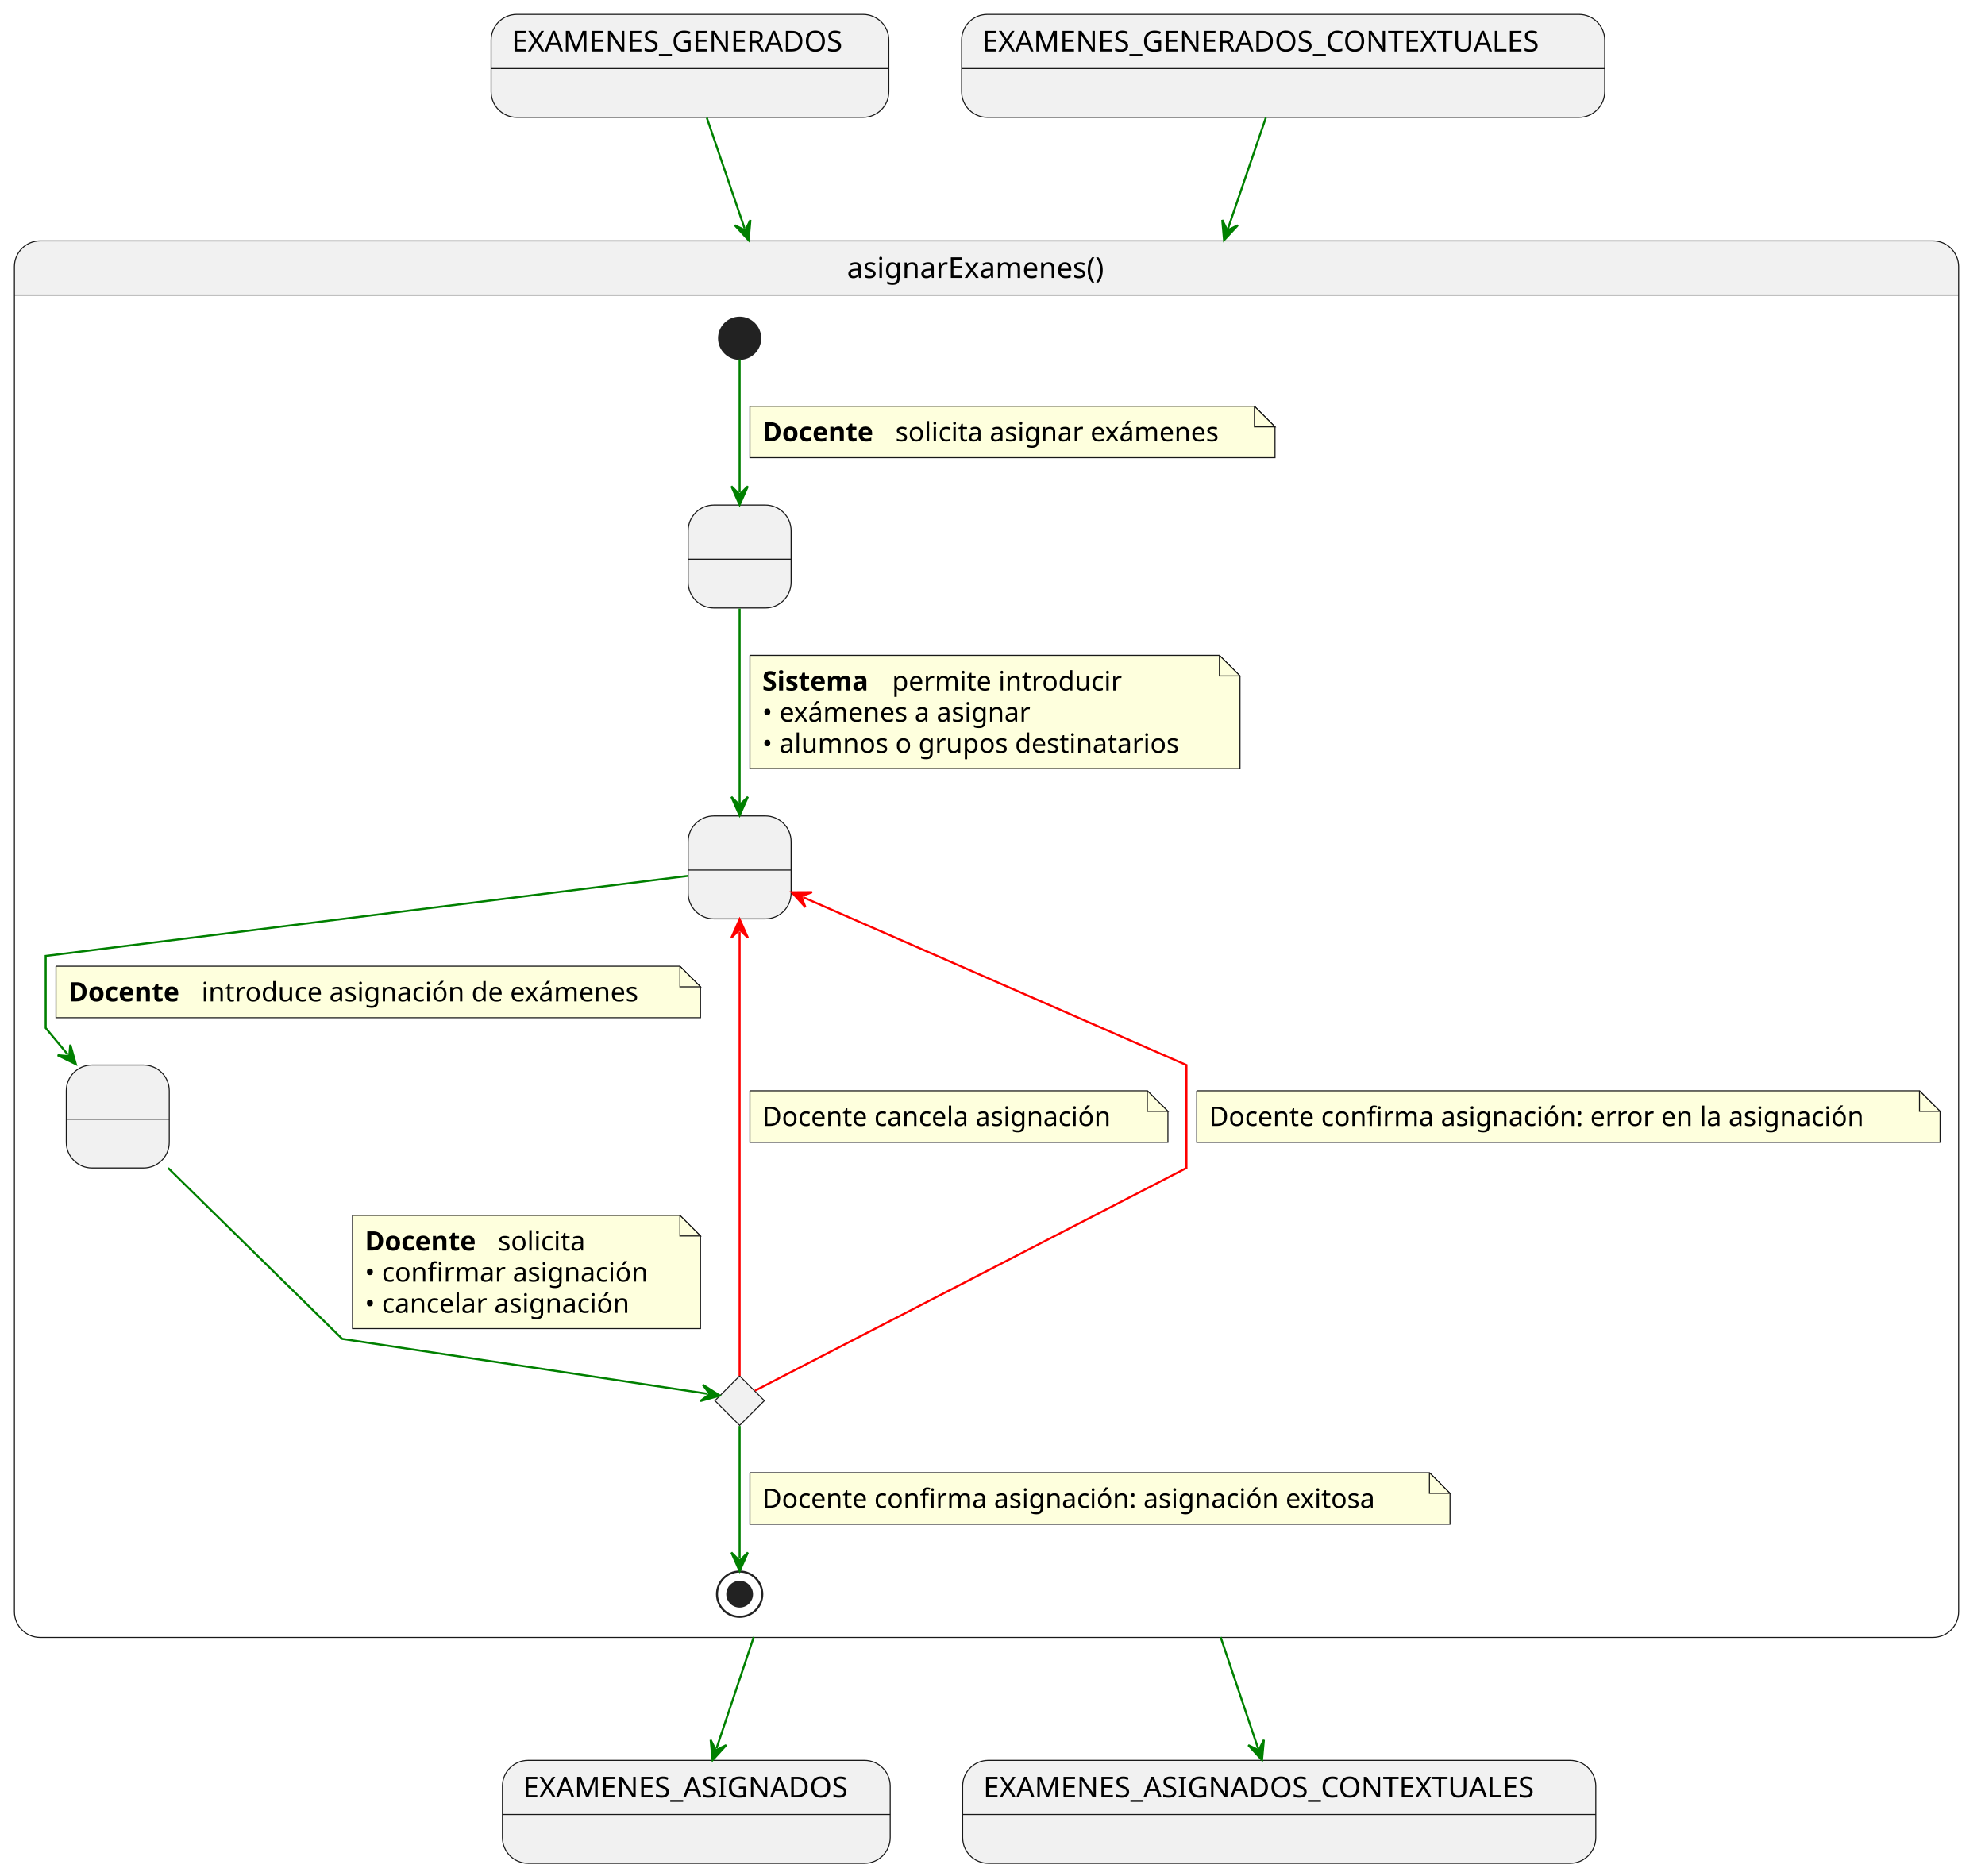
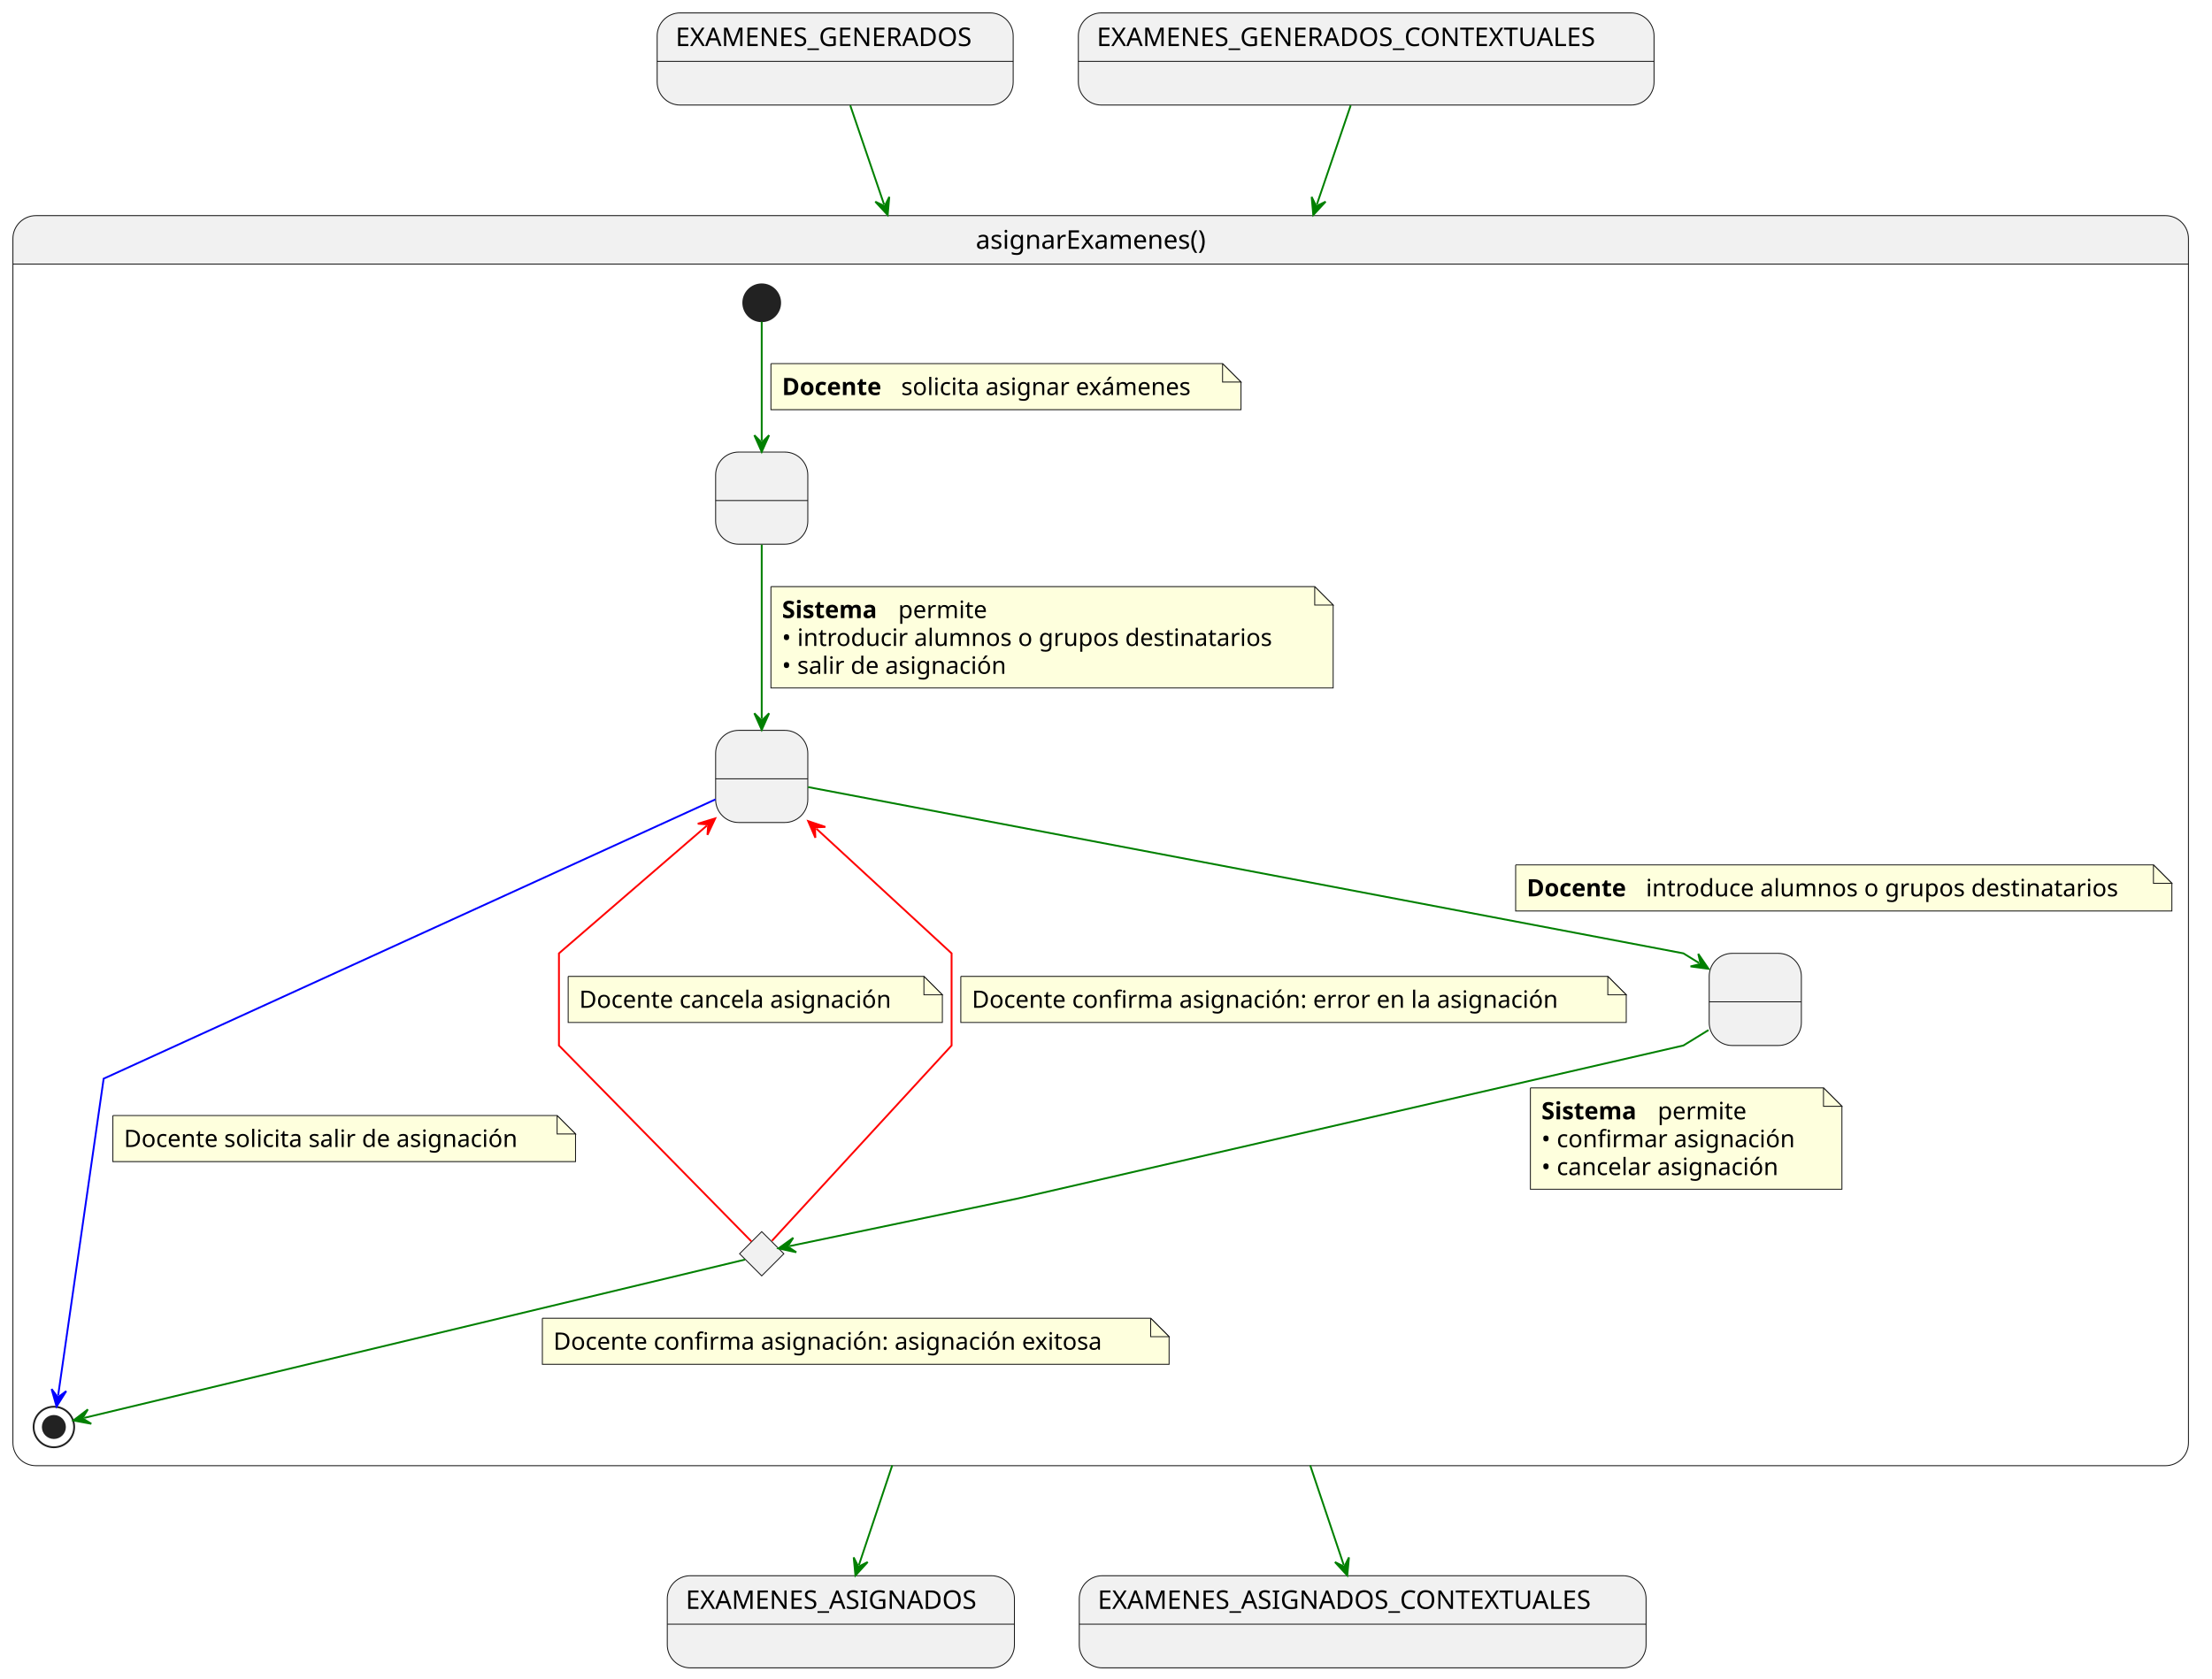
- <svg xmlns="http://www.w3.org/2000/svg" contentStyleType="text/css" data-diagram-type="STATE" height="911px" preserveAspectRatio="none" style="width:964px;height:911px;background:#FFFFFF;" version="1.1" viewBox="0 0 964 911" width="964px" zoomAndPan="magnify">
+ <svg xmlns="http://www.w3.org/2000/svg" contentStyleType="text/css" data-diagram-type="STATE" height="911px" preserveAspectRatio="none" style="width:1200px;height:911px;background:#FFFFFF;" version="1.1" viewBox="0 0 1200 911" width="1200px" zoomAndPan="magnify">
  <defs />
  <g>
-     <path d="M19.5,117 L938.694,117 A12.5,12.5 0 0 1 951.194,129.5 L951.194,143.297 L7,143.297 L7,129.5 A12.5,12.5 0 0 1 19.5,117" fill="#F1F1F1" />
-     <rect fill="none" height="678.297" rx="12.5" ry="12.5" style="stroke:#181818;stroke-width:0.5;" width="944.194" x="7" y="117" />
-     <line style="stroke:#181818;stroke-width:0.5;" x1="7" x2="951.194" y1="143.297" y2="143.297" />
-     <text fill="#000000" font-family="sans-serif" font-size="14" lengthAdjust="spacing" textLength="135.523" x="411.336" y="134.995">asignarExamenes()</text>
+     <path d="M19.5,117 L1174.729,117 A12.5,12.5 0 0 1 1187.229,129.5 L1187.229,143.297 L7,143.297 L7,129.5 A12.5,12.5 0 0 1 19.5,117" fill="#F1F1F1" />
+     <rect fill="none" height="678.297" rx="12.5" ry="12.5" style="stroke:#181818;stroke-width:0.5;" width="1180.229" x="7" y="117" />
+     <line style="stroke:#181818;stroke-width:0.5;" x1="7" x2="1187.229" y1="143.297" y2="143.297" />
+     <text fill="#000000" font-family="sans-serif" font-size="14" lengthAdjust="spacing" textLength="135.523" x="529.354" y="134.995">asignarExamenes()</text>
    <g id="asignarExamenes.RequiringAssignment">
-       <rect fill="#F1F1F1" height="50" rx="12.5" ry="12.5" style="stroke:#181818;stroke-width:0.5;" width="50" x="334.195" y="245.297" />
-       <line style="stroke:#181818;stroke-width:0.5;" x1="334.195" x2="384.195" y1="271.594" y2="271.594" />
-       <text fill="#000000" font-family="sans-serif" font-size="14" lengthAdjust="spacing" textLength="4.45" x="356.969" y="263.292"> </text>
+       <rect fill="#F1F1F1" height="50" rx="12.5" ry="12.5" style="stroke:#181818;stroke-width:0.5;" width="50" x="388.229" y="245.297" />
+       <line style="stroke:#181818;stroke-width:0.5;" x1="388.229" x2="438.229" y1="271.594" y2="271.594" />
+       <text fill="#000000" font-family="sans-serif" font-size="14" lengthAdjust="spacing" textLength="4.45" x="411.004" y="263.292"> </text>
    </g>
    <g id="asignarExamenes.ProvidingAssignment">
-       <rect fill="#F1F1F1" height="50" rx="12.5" ry="12.5" style="stroke:#181818;stroke-width:0.5;" width="50" x="334.195" y="396.297" />
-       <line style="stroke:#181818;stroke-width:0.5;" x1="334.195" x2="384.195" y1="422.594" y2="422.594" />
-       <text fill="#000000" font-family="sans-serif" font-size="14" lengthAdjust="spacing" textLength="4.45" x="356.969" y="414.292"> </text>
+       <rect fill="#F1F1F1" height="50" rx="12.5" ry="12.5" style="stroke:#181818;stroke-width:0.5;" width="50" x="388.229" y="396.297" />
+       <line style="stroke:#181818;stroke-width:0.5;" x1="388.229" x2="438.229" y1="422.594" y2="422.594" />
+       <text fill="#000000" font-family="sans-serif" font-size="14" lengthAdjust="spacing" textLength="4.45" x="411.004" y="414.292"> </text>
    </g>
    <g id="asignarExamenes.ProvidingConfirmation">
-       <rect fill="#F1F1F1" height="50" rx="12.5" ry="12.5" style="stroke:#181818;stroke-width:0.5;" width="50" x="32.194" y="517.297" />
-       <line style="stroke:#181818;stroke-width:0.5;" x1="32.194" x2="82.195" y1="543.594" y2="543.594" />
-       <text fill="#000000" font-family="sans-serif" font-size="14" lengthAdjust="spacing" textLength="4.45" x="54.969" y="535.292"> </text>
+       <rect fill="#F1F1F1" height="50" rx="12.5" ry="12.5" style="stroke:#181818;stroke-width:0.5;" width="50" x="927.23" y="517.297" />
+       <line style="stroke:#181818;stroke-width:0.5;" x1="927.23" x2="977.23" y1="543.594" y2="543.594" />
+       <text fill="#000000" font-family="sans-serif" font-size="14" lengthAdjust="spacing" textLength="4.45" x="950.004" y="535.292"> </text>
    </g>
    <g class="entity" data-entity="c" data-uid="ent0006" id="entity_c">
-       <polygon fill="#F1F1F1" points="359.195,668.297,371.195,680.297,359.195,692.297,347.195,680.297,359.195,668.297" style="stroke:#181818;stroke-width:0.5;" />
+       <polygon fill="#F1F1F1" points="413.229,668.297,425.229,680.297,413.229,692.297,401.229,680.297,413.229,668.297" style="stroke:#181818;stroke-width:0.5;" />
    </g>
-     <ellipse cx="359.195" cy="164.297" fill="#222222" rx="10" ry="10" style="stroke:#222222;stroke-width:1;" />
-     <ellipse cx="359.195" cy="774.297" fill="none" rx="11" ry="11" style="stroke:#222222;stroke-width:1;" />
-     <ellipse cx="359.195" cy="774.297" fill="#222222" rx="6" ry="6" style="stroke:#222222;stroke-width:1;" />
+     <ellipse cx="413.229" cy="164.297" fill="#222222" rx="10" ry="10" style="stroke:#222222;stroke-width:1;" />
+     <ellipse cx="29.23" cy="774.297" fill="none" rx="11" ry="11" style="stroke:#222222;stroke-width:1;" />
+     <ellipse cx="29.23" cy="774.297" fill="#222222" rx="6" ry="6" style="stroke:#222222;stroke-width:1;" />
    <g class="link" data-entity-1=".start.asignarExamenes" data-entity-2="RequiringAssignment" data-source-line="10" data-uid="lnk3" id="link_.start.asignarExamenes_RequiringAssignment">
-       <path d="M359.195,174.527 C359.195,190.237 359.195,216.657 359.195,239.167" fill="none" id="*start*asignarExamenes-to-RequiringAssignment" style="stroke:#008000;stroke-width:1;" />
-       <polygon fill="#008000" points="359.195,245.167,363.195,236.167,359.195,240.167,355.195,236.167,359.195,245.167" style="stroke:#008000;stroke-width:1;" />
-       <path d="M364.195,197.297 L364.195,222.297 L619.194,222.297 L619.194,207.297 L609.194,197.297 L364.195,197.297" fill="#FEFFDD" style="stroke:#181818;stroke-width:0.5;" />
-       <path d="M609.194,197.297 L609.194,207.297 L619.194,207.297 L609.194,197.297" fill="#FEFFDD" style="stroke:#181818;stroke-width:0.5;" />
-       <text fill="#000000" font-family="sans-serif" font-size="13" font-weight="bold" lengthAdjust="spacing" textLength="60.531" x="370.195" y="214.364">Docente</text>
-       <text fill="#000000" font-family="sans-serif" font-size="13" lengthAdjust="spacing" textLength="169.52" x="434.858" y="214.364">solicita asignar exámenes</text>
+       <path d="M413.229,174.527 C413.229,190.237 413.229,216.657 413.229,239.167" fill="none" id="*start*asignarExamenes-to-RequiringAssignment" style="stroke:#008000;stroke-width:1;" />
+       <polygon fill="#008000" points="413.229,245.167,417.229,236.167,413.229,240.167,409.229,236.167,413.229,245.167" style="stroke:#008000;stroke-width:1;" />
+       <path d="M418.229,197.297 L418.229,222.297 L673.23,222.297 L673.23,207.297 L663.23,197.297 L418.229,197.297" fill="#FEFFDD" style="stroke:#181818;stroke-width:0.5;" />
+       <path d="M663.23,197.297 L663.23,207.297 L673.23,207.297 L663.23,197.297" fill="#FEFFDD" style="stroke:#181818;stroke-width:0.5;" />
+       <text fill="#000000" font-family="sans-serif" font-size="13" font-weight="bold" lengthAdjust="spacing" textLength="60.531" x="424.229" y="214.364">Docente</text>
+       <text fill="#000000" font-family="sans-serif" font-size="13" lengthAdjust="spacing" textLength="169.52" x="488.893" y="214.364">solicita asignar exámenes</text>
    </g>
    <g class="link" data-entity-1="RequiringAssignment" data-entity-2="ProvidingAssignment" data-source-line="15" data-uid="lnk4" id="link_RequiringAssignment_ProvidingAssignment">
-       <path d="M359.195,295.567 C359.195,323.277 359.195,362.337 359.195,390.037" fill="none" id="RequiringAssignment-to-ProvidingAssignment" style="stroke:#008000;stroke-width:1;" />
-       <polygon fill="#008000" points="359.195,396.037,363.195,387.037,359.195,391.037,355.195,387.037,359.195,396.037" style="stroke:#008000;stroke-width:1;" />
-       <path d="M364.195,318.297 L364.195,373.297 L602.194,373.297 L602.194,328.297 L592.194,318.297 L364.195,318.297" fill="#FEFFDD" style="stroke:#181818;stroke-width:0.5;" />
-       <path d="M592.194,318.297 L592.194,328.297 L602.194,328.297 L592.194,318.297" fill="#FEFFDD" style="stroke:#181818;stroke-width:0.5;" />
-       <text fill="#000000" font-family="sans-serif" font-size="13" font-weight="bold" lengthAdjust="spacing" textLength="58.906" x="370.195" y="335.364">Sistema</text>
-       <text fill="#000000" font-family="sans-serif" font-size="13" lengthAdjust="spacing" textLength="117.939" x="433.233" y="335.364">permite introducir</text>
-       <text fill="#000000" font-family="sans-serif" font-size="13" lengthAdjust="spacing" textLength="143.514" x="370.195" y="350.497">• exámenes a asignar</text>
-       <text fill="#000000" font-family="sans-serif" font-size="13" lengthAdjust="spacing" textLength="217.096" x="370.195" y="365.629">• alumnos o grupos destinatarios</text>
+       <path d="M413.229,295.567 C413.229,323.277 413.229,362.337 413.229,390.037" fill="none" id="RequiringAssignment-to-ProvidingAssignment" style="stroke:#008000;stroke-width:1;" />
+       <polygon fill="#008000" points="413.229,396.037,417.229,387.037,413.229,391.037,409.229,387.037,413.229,396.037" style="stroke:#008000;stroke-width:1;" />
+       <path d="M418.229,318.297 L418.229,373.297 L723.23,373.297 L723.23,328.297 L713.23,318.297 L418.229,318.297" fill="#FEFFDD" style="stroke:#181818;stroke-width:0.5;" />
+       <path d="M713.23,318.297 L713.23,328.297 L723.23,328.297 L713.23,318.297" fill="#FEFFDD" style="stroke:#181818;stroke-width:0.5;" />
+       <text fill="#000000" font-family="sans-serif" font-size="13" font-weight="bold" lengthAdjust="spacing" textLength="58.906" x="424.229" y="335.364">Sistema</text>
+       <text fill="#000000" font-family="sans-serif" font-size="13" lengthAdjust="spacing" textLength="50.965" x="487.268" y="335.364">permite</text>
+       <text fill="#000000" font-family="sans-serif" font-size="13" lengthAdjust="spacing" textLength="284.07" x="424.229" y="350.497">• introducir alumnos o grupos destinatarios</text>
+       <text fill="#000000" font-family="sans-serif" font-size="13" lengthAdjust="spacing" textLength="133.383" x="424.229" y="365.629">• salir de asignación</text>
    </g>
    <g class="link" data-entity-1="ProvidingAssignment" data-entity-2="ProvidingConfirmation" data-source-line="22" data-uid="lnk5" id="link_ProvidingAssignment_ProvidingConfirmation">
-       <path d="M334.144,425.417 C256.034,435.157 22.195,464.297 22.195,464.297 C22.195,464.297 22.195,499.297 22.195,499.297 C22.195,499.297 25.293,503.017 32.993,512.258" fill="none" id="ProvidingAssignment-to-ProvidingConfirmation" style="stroke:#008000;stroke-width:1;" />
-       <polygon fill="#008000" points="36.834,516.867,34.146,507.392,33.634,513.026,28,512.514,36.834,516.867" style="stroke:#008000;stroke-width:1;" />
-       <path d="M27.195,469.297 L27.195,494.297 L340.195,494.297 L340.195,479.297 L330.195,469.297 L27.195,469.297" fill="#FEFFDD" style="stroke:#181818;stroke-width:0.5;" />
-       <path d="M330.195,469.297 L330.195,479.297 L340.195,479.297 L330.195,469.297" fill="#FEFFDD" style="stroke:#181818;stroke-width:0.5;" />
-       <text fill="#000000" font-family="sans-serif" font-size="13" font-weight="bold" lengthAdjust="spacing" textLength="60.531" x="33.194" y="486.364">Docente</text>
-       <text fill="#000000" font-family="sans-serif" font-size="13" lengthAdjust="spacing" textLength="227.621" x="97.858" y="486.364">introduce asignación de exámenes</text>
+       <path d="M438.37,427.077 C539.76,446.337 913.23,517.297 913.23,517.297 C913.23,517.297 914.308,517.965 921.758,522.545" fill="none" id="ProvidingAssignment-to-ProvidingConfirmation" style="stroke:#008000;stroke-width:1;" />
+       <polygon fill="#008000" points="926.87,525.687,921.297,517.566,922.61,523.068,917.108,524.381,926.87,525.687" style="stroke:#008000;stroke-width:1;" />
+       <path d="M822.23,469.297 L822.23,494.297 L1178.229,494.297 L1178.229,479.297 L1168.229,469.297 L822.23,469.297" fill="#FEFFDD" style="stroke:#181818;stroke-width:0.5;" />
+       <path d="M1168.229,469.297 L1168.229,479.297 L1178.229,479.297 L1168.229,469.297" fill="#FEFFDD" style="stroke:#181818;stroke-width:0.5;" />
+       <text fill="#000000" font-family="sans-serif" font-size="13" font-weight="bold" lengthAdjust="spacing" textLength="60.531" x="828.23" y="486.364">Docente</text>
+       <text fill="#000000" font-family="sans-serif" font-size="13" lengthAdjust="spacing" textLength="271.312" x="892.893" y="486.364">introduce alumnos o grupos destinatarios</text>
    </g>
    <g class="link" data-entity-1="ProvidingConfirmation" data-entity-2="c" data-source-line="27" data-uid="lnk6" id="link_ProvidingConfirmation_c">
-       <path d="M81.654,567.307 C113.794,598.857 166.195,650.297 166.195,650.297 C166.195,650.297 304.751,671.115 343.691,676.966" fill="none" id="ProvidingConfirmation-to-c" style="stroke:#008000;stroke-width:1;" />
-       <polygon fill="#008000" points="349.625,677.857,341.319,672.564,344.68,677.114,340.13,680.475,349.625,677.857" style="stroke:#008000;stroke-width:1;" />
-       <path d="M171.195,590.297 L171.195,645.297 L340.195,645.297 L340.195,600.297 L330.195,590.297 L171.195,590.297" fill="#FEFFDD" style="stroke:#181818;stroke-width:0.5;" />
-       <path d="M330.195,590.297 L330.195,600.297 L340.195,600.297 L330.195,590.297" fill="#FEFFDD" style="stroke:#181818;stroke-width:0.5;" />
-       <text fill="#000000" font-family="sans-serif" font-size="13" font-weight="bold" lengthAdjust="spacing" textLength="60.531" x="177.195" y="607.364">Docente</text>
-       <text fill="#000000" font-family="sans-serif" font-size="13" lengthAdjust="spacing" textLength="45.773" x="241.858" y="607.364">solicita</text>
-       <text fill="#000000" font-family="sans-serif" font-size="13" lengthAdjust="spacing" textLength="148.542" x="177.195" y="622.497">• confirmar asignación</text>
-       <text fill="#000000" font-family="sans-serif" font-size="13" lengthAdjust="spacing" textLength="141.115" x="177.195" y="637.629">• cancelar asignación</text>
+       <path d="M926.87,558.907 C919.419,563.487 913.23,567.297 913.23,567.297 C913.23,567.297 552.23,650.297 552.23,650.297 C552.23,650.297 459.143,669.722 428.223,676.172" fill="none" id="ProvidingConfirmation-to-c" style="stroke:#008000;stroke-width:1;" />
+       <polygon fill="#008000" points="422.349,677.397,431.977,679.475,427.244,676.376,430.343,671.643,422.349,677.397" style="stroke:#008000;stroke-width:1;" />
+       <path d="M830.23,590.297 L830.23,645.297 L999.23,645.297 L999.23,600.297 L989.23,590.297 L830.23,590.297" fill="#FEFFDD" style="stroke:#181818;stroke-width:0.5;" />
+       <path d="M989.23,590.297 L989.23,600.297 L999.23,600.297 L989.23,590.297" fill="#FEFFDD" style="stroke:#181818;stroke-width:0.5;" />
+       <text fill="#000000" font-family="sans-serif" font-size="13" font-weight="bold" lengthAdjust="spacing" textLength="58.906" x="836.23" y="607.364">Sistema</text>
+       <text fill="#000000" font-family="sans-serif" font-size="13" lengthAdjust="spacing" textLength="50.965" x="899.268" y="607.364">permite</text>
+       <text fill="#000000" font-family="sans-serif" font-size="13" lengthAdjust="spacing" textLength="148.542" x="836.23" y="622.497">• confirmar asignación</text>
+       <text fill="#000000" font-family="sans-serif" font-size="13" lengthAdjust="spacing" textLength="141.115" x="836.23" y="637.629">• cancelar asignación</text>
    </g>
    <g class="link" data-entity-1="c" data-entity-2="ProvidingAssignment" data-source-line="34" data-uid="lnk7" id="link_c_ProvidingAssignment">
-       <path d="M359.195,668.247 C359.195,629.687 359.195,506.577 359.195,452.477" fill="none" id="c-to-ProvidingAssignment" style="stroke:#FF0000;stroke-width:1;" />
-       <polygon fill="#FF0000" points="359.195,446.477,355.195,455.477,359.195,451.477,363.195,455.477,359.195,446.477" style="stroke:#FF0000;stroke-width:1;" />
-       <path d="M364.195,529.797 L364.195,554.797 L567.194,554.797 L567.194,539.797 L557.194,529.797 L364.195,529.797" fill="#FEFFDD" style="stroke:#181818;stroke-width:0.5;" />
-       <path d="M557.194,529.797 L557.194,539.797 L567.194,539.797 L557.194,529.797" fill="#FEFFDD" style="stroke:#181818;stroke-width:0.5;" />
-       <text fill="#000000" font-family="sans-serif" font-size="13" lengthAdjust="spacing" textLength="182.546" x="370.195" y="546.864">Docente cancela asignación</text>
+       <path d="M407.62,673.587 C385.209,650.767 303.229,567.297 303.229,567.297 C303.229,567.297 303.229,517.297 303.229,517.297 C303.229,517.297 350.979,476.059 383.449,448.009" fill="none" id="c-to-ProvidingAssignment" style="stroke:#FF0000;stroke-width:1;" />
+       <polygon fill="#FF0000" points="387.99,444.087,378.564,446.943,384.206,447.356,383.794,452.997,387.99,444.087" style="stroke:#FF0000;stroke-width:1;" />
+       <path d="M308.229,529.797 L308.229,554.797 L511.229,554.797 L511.229,539.797 L501.229,529.797 L308.229,529.797" fill="#FEFFDD" style="stroke:#181818;stroke-width:0.5;" />
+       <path d="M501.229,529.797 L501.229,539.797 L511.229,539.797 L501.229,529.797" fill="#FEFFDD" style="stroke:#181818;stroke-width:0.5;" />
+       <text fill="#000000" font-family="sans-serif" font-size="13" lengthAdjust="spacing" textLength="182.546" x="314.229" y="546.864">Docente cancela asignación</text>
    </g>
    <g class="link" data-entity-1="c" data-entity-2="ProvidingAssignment" data-source-line="39" data-uid="lnk8" id="link_c_ProvidingAssignment">
-       <path d="M366.664,675.437 C404.825,655.747 576.194,567.297 576.194,567.297 C576.194,567.297 576.194,517.297 576.194,517.297 C576.194,517.297 447.251,460.843 390.011,435.783" fill="none" id="c-to-ProvidingAssignment-1" style="stroke:#FF0000;stroke-width:1;" />
-       <polygon fill="#FF0000" points="384.514,433.377,391.155,440.651,389.095,435.382,394.363,433.322,384.514,433.377" style="stroke:#FF0000;stroke-width:1;" />
-       <path d="M581.194,529.797 L581.194,554.797 L942.194,554.797 L942.194,539.797 L932.194,529.797 L581.194,529.797" fill="#FEFFDD" style="stroke:#181818;stroke-width:0.5;" />
-       <path d="M932.194,529.797 L932.194,539.797 L942.194,539.797 L932.194,529.797" fill="#FEFFDD" style="stroke:#181818;stroke-width:0.5;" />
-       <text fill="#000000" font-family="sans-serif" font-size="13" lengthAdjust="spacing" textLength="340.444" x="587.194" y="546.864">Docente confirma asignación: error en la asignación</text>
+       <path d="M418.769,673.277 C440.159,650.007 516.23,567.297 516.23,567.297 C516.23,567.297 516.23,517.297 516.23,517.297 C516.23,517.297 473.33,477.725 442.84,449.605" fill="none" id="c-to-ProvidingAssignment-1" style="stroke:#FF0000;stroke-width:1;" />
+       <polygon fill="#FF0000" points="438.43,445.537,442.334,454.579,442.105,448.927,447.757,448.698,438.43,445.537" style="stroke:#FF0000;stroke-width:1;" />
+       <path d="M521.23,529.797 L521.23,554.797 L882.23,554.797 L882.23,539.797 L872.23,529.797 L521.23,529.797" fill="#FEFFDD" style="stroke:#181818;stroke-width:0.5;" />
+       <path d="M872.23,529.797 L872.23,539.797 L882.23,539.797 L872.23,529.797" fill="#FEFFDD" style="stroke:#181818;stroke-width:0.5;" />
+       <text fill="#000000" font-family="sans-serif" font-size="13" lengthAdjust="spacing" textLength="340.444" x="527.23" y="546.864">Docente confirma asignación: error en la asignación</text>
    </g>
    <g class="link" data-entity-1="c" data-entity-2=".end.asignarExamenes" data-source-line="44" data-uid="lnk10" id="link_c_.end.asignarExamenes">
-       <path d="M359.195,692.577 C359.195,710.617 359.195,739.697 359.195,757.057" fill="none" id="c-to-*end*asignarExamenes" style="stroke:#008000;stroke-width:1;" />
-       <polygon fill="#008000" points="359.195,763.057,363.195,754.057,359.195,758.057,355.195,754.057,359.195,763.057" style="stroke:#008000;stroke-width:1;" />
-       <path d="M364.195,715.297 L364.195,740.297 L704.194,740.297 L704.194,725.297 L694.194,715.297 L364.195,715.297" fill="#FEFFDD" style="stroke:#181818;stroke-width:0.5;" />
-       <path d="M694.194,715.297 L694.194,725.297 L704.194,725.297 L694.194,715.297" fill="#FEFFDD" style="stroke:#181818;stroke-width:0.5;" />
-       <text fill="#000000" font-family="sans-serif" font-size="13" lengthAdjust="spacing" textLength="319.471" x="370.195" y="732.364">Docente confirma asignación: asignación exitosa</text>
+       <path d="M404.12,683.477 C352.329,695.887 101.254,756.038 45.674,769.359" fill="none" id="c-to-*end*asignarExamenes" style="stroke:#008000;stroke-width:1;" />
+       <polygon fill="#008000" points="39.84,770.757,49.524,772.549,44.702,769.592,47.66,764.769,39.84,770.757" style="stroke:#008000;stroke-width:1;" />
+       <path d="M294.229,715.297 L294.229,740.297 L634.23,740.297 L634.23,725.297 L624.23,715.297 L294.229,715.297" fill="#FEFFDD" style="stroke:#181818;stroke-width:0.5;" />
+       <path d="M624.23,715.297 L624.23,725.297 L634.23,725.297 L624.23,715.297" fill="#FEFFDD" style="stroke:#181818;stroke-width:0.5;" />
+       <text fill="#000000" font-family="sans-serif" font-size="13" lengthAdjust="spacing" textLength="319.471" x="300.229" y="732.364">Docente confirma asignación: asignación exitosa</text>
+     </g>
+     <g class="link" data-entity-1="ProvidingAssignment" data-entity-2=".end.asignarExamenes" data-source-line="49" data-uid="lnk11" id="link_ProvidingAssignment_.end.asignarExamenes">
+       <path d="M388.13,433.757 C306.87,470.857 56.23,585.297 56.23,585.297 C56.23,585.297 37.143,718.198 31.533,757.248" fill="none" id="ProvidingAssignment-to-*end*asignarExamenes" style="stroke:#0000FF;stroke-width:1;" />
+       <polygon fill="#0000FF" points="30.68,763.187,35.919,754.847,31.39,758.238,28,753.71,30.68,763.187" style="stroke:#0000FF;stroke-width:1;" />
+       <path d="M61.23,605.297 L61.23,630.297 L312.229,630.297 L312.229,615.297 L302.229,605.297 L61.23,605.297" fill="#FEFFDD" style="stroke:#181818;stroke-width:0.5;" />
+       <path d="M302.229,605.297 L302.229,615.297 L312.229,615.297 L302.229,605.297" fill="#FEFFDD" style="stroke:#181818;stroke-width:0.5;" />
+       <text fill="#000000" font-family="sans-serif" font-size="13" lengthAdjust="spacing" textLength="230.065" x="67.23" y="622.364">Docente solicita salir de asignación</text>
    </g>
    <g id="EXAMENES_GENERADOS">
-       <rect fill="#F1F1F1" height="50" rx="12.5" ry="12.5" style="stroke:#181818;stroke-width:0.5;" width="193.148" x="238.5" y="7" />
-       <line style="stroke:#181818;stroke-width:0.5;" x1="238.5" x2="431.647" y1="33.297" y2="33.297" />
-       <text fill="#000000" font-family="sans-serif" font-size="14" lengthAdjust="spacing" textLength="173.148" x="248.5" y="24.995">EXAMENES_GENERADOS</text>
+       <rect fill="#F1F1F1" height="50" rx="12.5" ry="12.5" style="stroke:#181818;stroke-width:0.5;" width="193.148" x="356.5" y="7" />
+       <line style="stroke:#181818;stroke-width:0.5;" x1="356.5" x2="549.648" y1="33.297" y2="33.297" />
+       <text fill="#000000" font-family="sans-serif" font-size="14" lengthAdjust="spacing" textLength="173.148" x="366.5" y="24.995">EXAMENES_GENERADOS</text>
    </g>
    <g id="EXAMENES_GENERADOS_CONTEXTUALES">
-       <rect fill="#F1F1F1" height="50" rx="12.5" ry="12.5" style="stroke:#181818;stroke-width:0.5;" width="312.312" x="467" y="7" />
-       <line style="stroke:#181818;stroke-width:0.5;" x1="467" x2="779.312" y1="33.297" y2="33.297" />
-       <text fill="#000000" font-family="sans-serif" font-size="14" lengthAdjust="spacing" textLength="292.312" x="477" y="24.995">EXAMENES_GENERADOS_CONTEXTUALES</text>
+       <rect fill="#F1F1F1" height="50" rx="12.5" ry="12.5" style="stroke:#181818;stroke-width:0.5;" width="312.312" x="585" y="7" />
+       <line style="stroke:#181818;stroke-width:0.5;" x1="585" x2="897.312" y1="33.297" y2="33.297" />
+       <text fill="#000000" font-family="sans-serif" font-size="14" lengthAdjust="spacing" textLength="292.312" x="595" y="24.995">EXAMENES_GENERADOS_CONTEXTUALES</text>
    </g>
    <g id="EXAMENES_ASIGNADOS">
-       <rect fill="#F1F1F1" height="50" rx="12.5" ry="12.5" style="stroke:#181818;stroke-width:0.5;" width="188.321" x="244" y="855" />
-       <line style="stroke:#181818;stroke-width:0.5;" x1="244" x2="432.321" y1="881.297" y2="881.297" />
-       <text fill="#000000" font-family="sans-serif" font-size="14" lengthAdjust="spacing" textLength="168.321" x="254" y="872.995">EXAMENES_ASIGNADOS</text>
+       <rect fill="#F1F1F1" height="50" rx="12.5" ry="12.5" style="stroke:#181818;stroke-width:0.5;" width="188.321" x="362" y="855" />
+       <line style="stroke:#181818;stroke-width:0.5;" x1="362" x2="550.321" y1="881.297" y2="881.297" />
+       <text fill="#000000" font-family="sans-serif" font-size="14" lengthAdjust="spacing" textLength="168.321" x="372" y="872.995">EXAMENES_ASIGNADOS</text>
    </g>
    <g id="EXAMENES_ASIGNADOS_CONTEXTUALES">
-       <rect fill="#F1F1F1" height="50" rx="12.5" ry="12.5" style="stroke:#181818;stroke-width:0.5;" width="307.485" x="467.5" y="855" />
-       <line style="stroke:#181818;stroke-width:0.5;" x1="467.5" x2="774.985" y1="881.297" y2="881.297" />
-       <text fill="#000000" font-family="sans-serif" font-size="14" lengthAdjust="spacing" textLength="287.485" x="477.5" y="872.995">EXAMENES_ASIGNADOS_CONTEXTUALES</text>
+       <rect fill="#F1F1F1" height="50" rx="12.5" ry="12.5" style="stroke:#181818;stroke-width:0.5;" width="307.485" x="585.5" y="855" />
+       <line style="stroke:#181818;stroke-width:0.5;" x1="585.5" x2="892.985" y1="881.297" y2="881.297" />
+       <text fill="#000000" font-family="sans-serif" font-size="14" lengthAdjust="spacing" textLength="287.485" x="595.5" y="872.995">EXAMENES_ASIGNADOS_CONTEXTUALES</text>
    </g>
-     <g class="link" data-entity-1="EXAMENES_GENERADOS" data-entity-2="asignarExamenes" data-source-line="50" data-uid="lnk12" id="link_EXAMENES_GENERADOS_asignarExamenes">
-       <path d="M343.26,57.2 C348.28,71.92 353.372,86.832 361.612,110.972" fill="none" id="EXAMENES_GENERADOS-to-asignarExamenes" style="stroke:#008000;stroke-width:1;" />
-       <polygon fill="#008000" points="363.55,116.65,364.428,106.84,361.935,111.918,356.857,109.425,363.55,116.65" style="stroke:#008000;stroke-width:1;" />
+     <g class="link" data-entity-1="EXAMENES_GENERADOS" data-entity-2="asignarExamenes" data-source-line="55" data-uid="lnk13" id="link_EXAMENES_GENERADOS_asignarExamenes">
+       <path d="M461.26,57.2 C466.28,71.92 471.372,86.832 479.612,110.972" fill="none" id="EXAMENES_GENERADOS-to-asignarExamenes" style="stroke:#008000;stroke-width:1;" />
+       <polygon fill="#008000" points="481.55,116.65,482.428,106.84,479.935,111.918,474.857,109.425,481.55,116.65" style="stroke:#008000;stroke-width:1;" />
    </g>
-     <g class="link" data-entity-1="EXAMENES_GENERADOS_CONTEXTUALES" data-entity-2="asignarExamenes" data-source-line="51" data-uid="lnk14" id="link_EXAMENES_GENERADOS_CONTEXTUALES_asignarExamenes">
-       <path d="M614.74,57.2 C609.72,71.92 604.628,86.832 596.388,110.972" fill="none" id="EXAMENES_GENERADOS_CONTEXTUALES-to-asignarExamenes" style="stroke:#008000;stroke-width:1;" />
-       <polygon fill="#008000" points="594.45,116.65,601.143,109.425,596.065,111.918,593.572,106.84,594.45,116.65" style="stroke:#008000;stroke-width:1;" />
+     <g class="link" data-entity-1="EXAMENES_GENERADOS_CONTEXTUALES" data-entity-2="asignarExamenes" data-source-line="56" data-uid="lnk15" id="link_EXAMENES_GENERADOS_CONTEXTUALES_asignarExamenes">
+       <path d="M732.74,57.2 C727.72,71.92 722.628,86.832 714.388,110.972" fill="none" id="EXAMENES_GENERADOS_CONTEXTUALES-to-asignarExamenes" style="stroke:#008000;stroke-width:1;" />
+       <polygon fill="#008000" points="712.45,116.65,719.143,109.425,714.065,111.918,711.572,106.84,712.45,116.65" style="stroke:#008000;stroke-width:1;" />
    </g>
-     <g class="link" data-entity-1="asignarExamenes" data-entity-2="EXAMENES_ASIGNADOS" data-source-line="52" data-uid="lnk16" id="link_asignarExamenes_EXAMENES_ASIGNADOS">
-       <path d="M366.03,795.12 C357.91,819.4 352.901,834.409 347.971,849.169" fill="none" id="asignarExamenes-to-EXAMENES_ASIGNADOS" style="stroke:#008000;stroke-width:1;" />
-       <polygon fill="#008000" points="346.07,854.86,352.715,847.591,347.654,850.117,345.127,845.056,346.07,854.86" style="stroke:#008000;stroke-width:1;" />
+     <g class="link" data-entity-1="asignarExamenes" data-entity-2="EXAMENES_ASIGNADOS" data-source-line="57" data-uid="lnk17" id="link_asignarExamenes_EXAMENES_ASIGNADOS">
+       <path d="M484.03,795.12 C475.91,819.4 470.901,834.409 465.971,849.169" fill="none" id="asignarExamenes-to-EXAMENES_ASIGNADOS" style="stroke:#008000;stroke-width:1;" />
+       <polygon fill="#008000" points="464.07,854.86,470.715,847.591,465.654,850.117,463.127,845.056,464.07,854.86" style="stroke:#008000;stroke-width:1;" />
    </g>
-     <g class="link" data-entity-1="asignarExamenes" data-entity-2="EXAMENES_ASIGNADOS_CONTEXTUALES" data-source-line="53" data-uid="lnk18" id="link_asignarExamenes_EXAMENES_ASIGNADOS_CONTEXTUALES">
-       <path d="M592.78,795.12 C600.95,819.4 605.995,834.414 610.965,849.174" fill="none" id="asignarExamenes-to-EXAMENES_ASIGNADOS_CONTEXTUALES" style="stroke:#008000;stroke-width:1;" />
-       <polygon fill="#008000" points="612.88,854.86,613.799,845.054,611.284,850.121,606.217,847.607,612.88,854.86" style="stroke:#008000;stroke-width:1;" />
+     <g class="link" data-entity-1="asignarExamenes" data-entity-2="EXAMENES_ASIGNADOS_CONTEXTUALES" data-source-line="58" data-uid="lnk19" id="link_asignarExamenes_EXAMENES_ASIGNADOS_CONTEXTUALES">
+       <path d="M710.78,795.12 C718.95,819.4 723.995,834.414 728.965,849.174" fill="none" id="asignarExamenes-to-EXAMENES_ASIGNADOS_CONTEXTUALES" style="stroke:#008000;stroke-width:1;" />
+       <polygon fill="#008000" points="730.88,854.86,731.799,845.054,729.284,850.121,724.217,847.607,730.88,854.86" style="stroke:#008000;stroke-width:1;" />
    </g>
  </g>
</svg>
